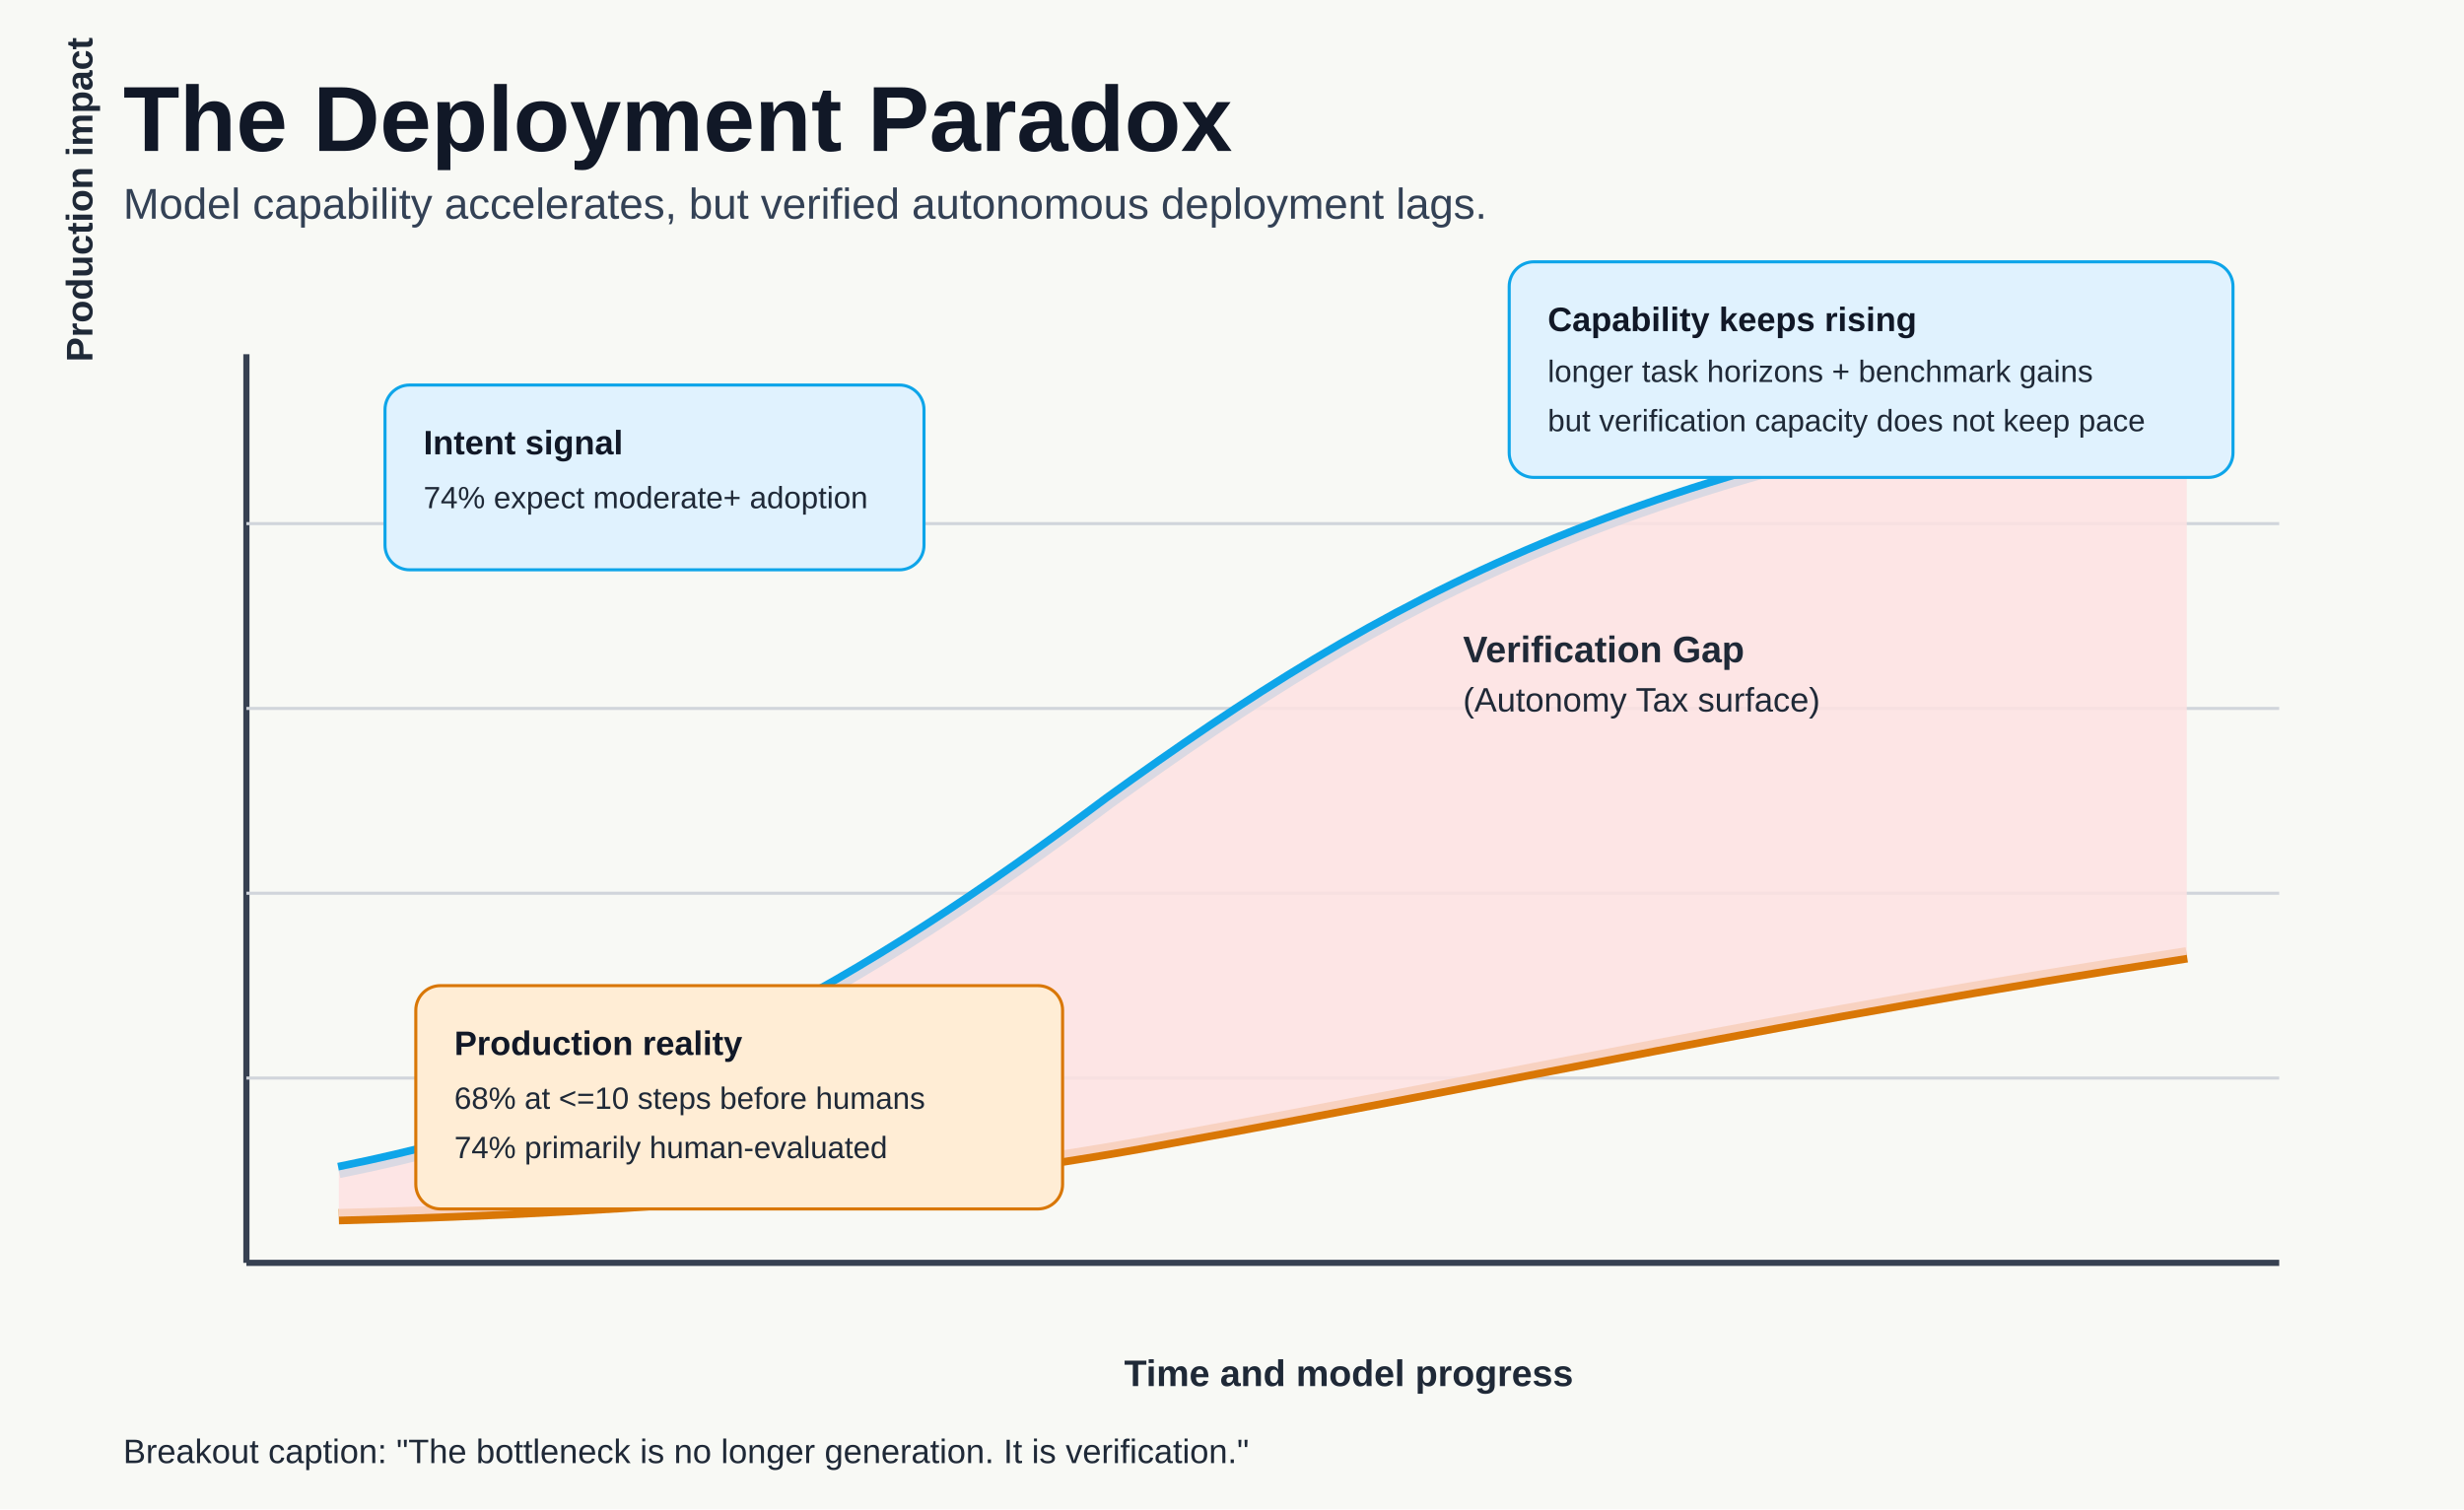
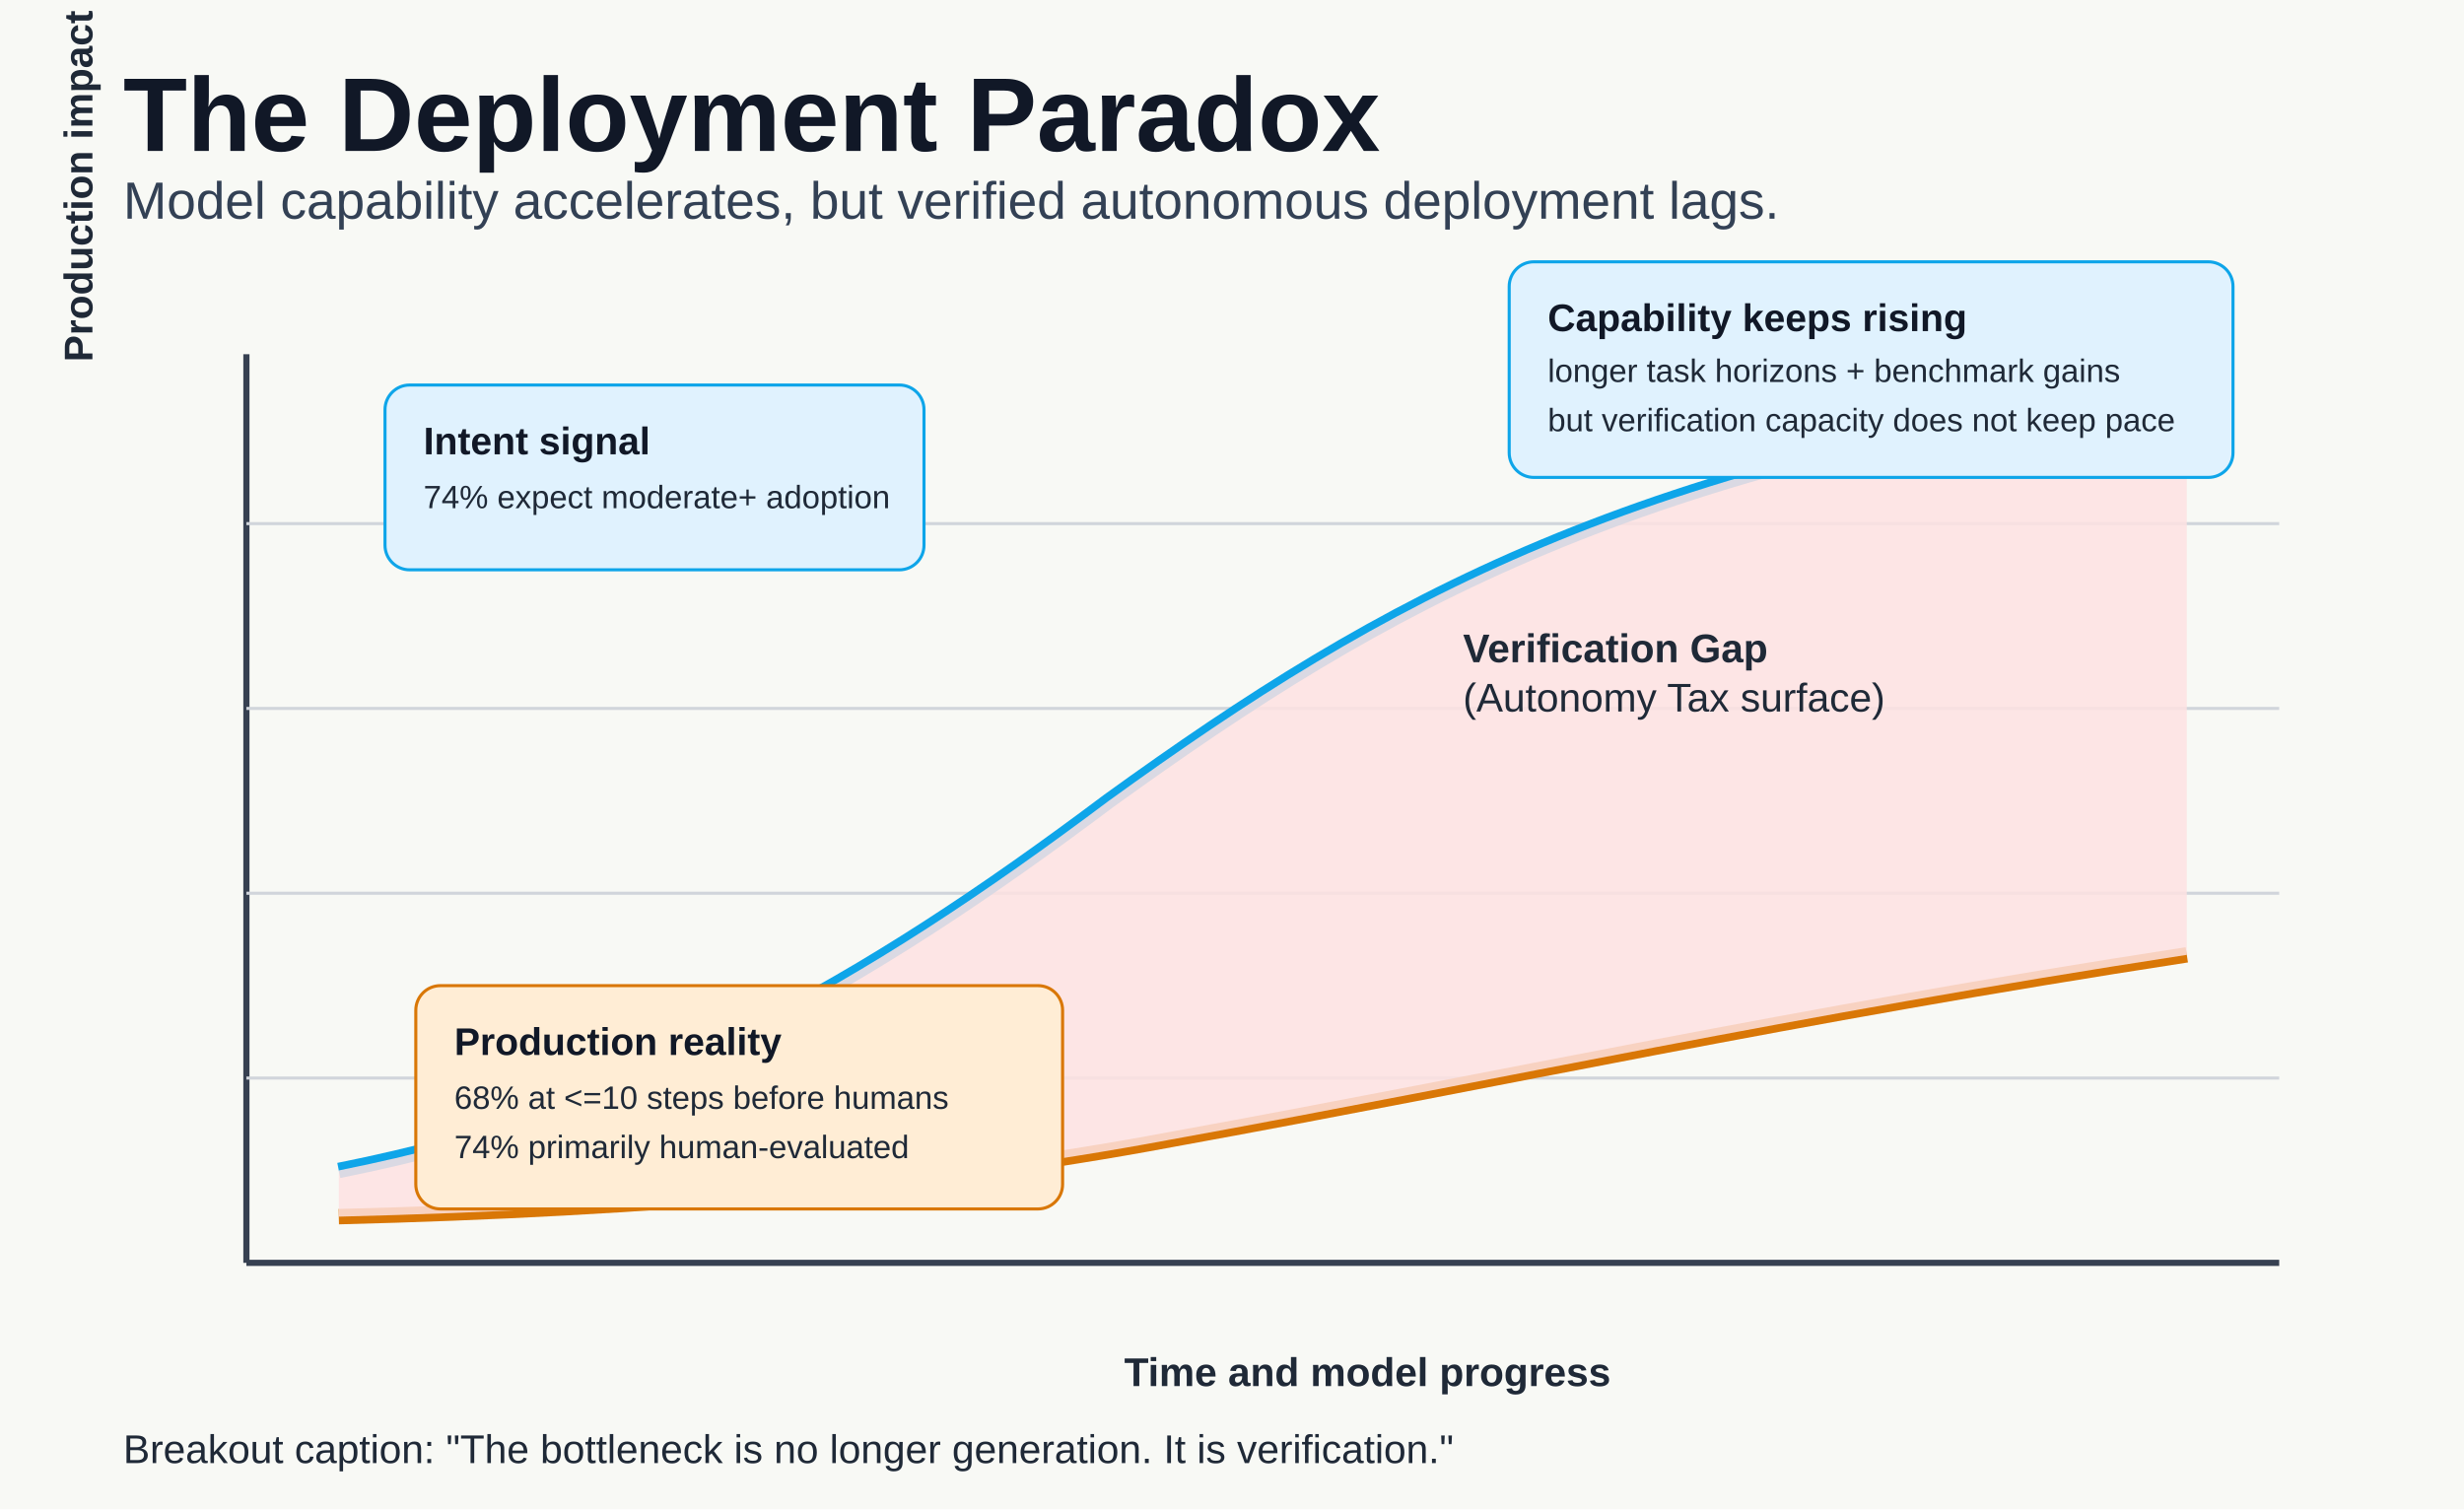
<svg xmlns="http://www.w3.org/2000/svg" width="1600" height="980" viewBox="0 0 1600 980" role="img" aria-labelledby="title desc">
  <defs>
    <style>
      .bg { fill: #F8F9F5; }
-       .title { font: 700 60px 'IBM Plex Sans', 'Helvetica Neue', Arial, sans-serif; fill: #111827; }
-       .subtitle { font: 500 28px 'IBM Plex Sans', 'Helvetica Neue', Arial, sans-serif; fill: #334155; }
+       .title {
+         font-family: 'IBM Plex Sans', 'Helvetica Neue', Arial, sans-serif;
+         font-size: 68px;
+         font-weight: 700;
+         fill: #111827;
+       }
+       .subtitle {
+         font-family: 'IBM Plex Sans', 'Helvetica Neue', Arial, sans-serif;
+         font-size: 34px;
+         font-weight: 500;
+         fill: #334155;
+       }
      .axis { stroke: #374151; stroke-width: 4; }
      .grid { stroke: #D1D5DB; stroke-width: 2; }
-       .label { font: 600 24px 'IBM Plex Sans', 'Helvetica Neue', Arial, sans-serif; fill: #1F2937; }
-       .note { font: 500 22px 'IBM Plex Sans', 'Helvetica Neue', Arial, sans-serif; fill: #1F2937; }
+       .label {
+         font-family: 'IBM Plex Sans', 'Helvetica Neue', Arial, sans-serif;
+         font-size: 26px;
+         font-weight: 600;
+         fill: #1F2937;
+       }
+       .note {
+         font-family: 'IBM Plex Sans', 'Helvetica Neue', Arial, sans-serif;
+         font-size: 26px;
+         font-weight: 500;
+         fill: #1F2937;
+       }
      .line-cap { fill: none; stroke: #0EA5E9; stroke-width: 10; }
      .line-deploy { fill: none; stroke: #D97706; stroke-width: 10; }
      .gap { fill: #FEE2E2; opacity: 0.85; }
      .callout { rx: 16; ry: 16; stroke-width: 2; }
-       .callout-title { font: 700 22px 'IBM Plex Sans', 'Helvetica Neue', Arial, sans-serif; fill: #111827; }
-       .callout-copy { font: 500 20px 'IBM Plex Sans', 'Helvetica Neue', Arial, sans-serif; fill: #1F2937; }
+       .callout-title {
+         font-family: 'IBM Plex Sans', 'Helvetica Neue', Arial, sans-serif;
+         font-size: 25px;
+         font-weight: 700;
+         fill: #111827;
+       }
+       .callout-copy {
+         font-family: 'IBM Plex Sans', 'Helvetica Neue', Arial, sans-serif;
+         font-size: 21px;
+         font-weight: 500;
+         fill: #1F2937;
+       }
    </style>
  </defs>
  <rect class="bg" x="0" y="0" width="1600" height="980" />
  <text class="title" x="80" y="98">The Deployment Paradox</text>
  <text class="subtitle" x="80" y="142">Model capability accelerates, but verified autonomous deployment lags.</text>
  <line class="axis" x1="160" y1="820" x2="1480" y2="820" />
  <line class="axis" x1="160" y1="820" x2="160" y2="230" />
  <line class="grid" x1="160" y1="700" x2="1480" y2="700" />
  <line class="grid" x1="160" y1="580" x2="1480" y2="580" />
  <line class="grid" x1="160" y1="460" x2="1480" y2="460" />
  <line class="grid" x1="160" y1="340" x2="1480" y2="340" />
  <text class="label" x="60" y="235" transform="rotate(-90 60 235)">Production impact</text>
  <text class="label" x="730" y="900">Time and model progress</text>
  <path class="line-cap" d="M220 760 C420 720, 560 640, 720 520 C900 390, 1060 300, 1420 250" />
  <path class="line-deploy" d="M220 790 C420 785, 600 770, 760 740 C980 700, 1160 660, 1420 620" />
  <path class="gap" d="M220 760 C420 720, 560 640, 720 520 C900 390, 1060 300, 1420 250 L1420 620 C1160 660, 980 700, 760 740 C600 770, 420 785, 220 790 Z" />
  <text class="label" x="950" y="430">Verification Gap</text>
  <text class="note" x="950" y="462">(Autonomy Tax surface)</text>
  <rect class="callout" x="250" y="250" width="350" height="120" fill="#E0F2FE" stroke="#0EA5E9" />
  <text class="callout-title" x="275" y="295">Intent signal</text>
  <text class="callout-copy" x="275" y="330">74% expect moderate+ adoption</text>
  <rect class="callout" x="270" y="640" width="420" height="145" fill="#FFEDD5" stroke="#D97706" />
  <text class="callout-title" x="295" y="685">Production reality</text>
  <text class="callout-copy" x="295" y="720">68% at &lt;=10 steps before humans</text>
  <text class="callout-copy" x="295" y="752">74% primarily human-evaluated</text>
  <rect class="callout" x="980" y="170" width="470" height="140" fill="#E0F2FE" stroke="#0EA5E9" />
  <text class="callout-title" x="1005" y="215">Capability keeps rising</text>
  <text class="callout-copy" x="1005" y="248">longer task horizons + benchmark gains</text>
  <text class="callout-copy" x="1005" y="280">but verification capacity does not keep pace</text>
  <text class="note" x="80" y="950">Breakout caption: "The bottleneck is no longer generation. It is verification."</text>
</svg>
